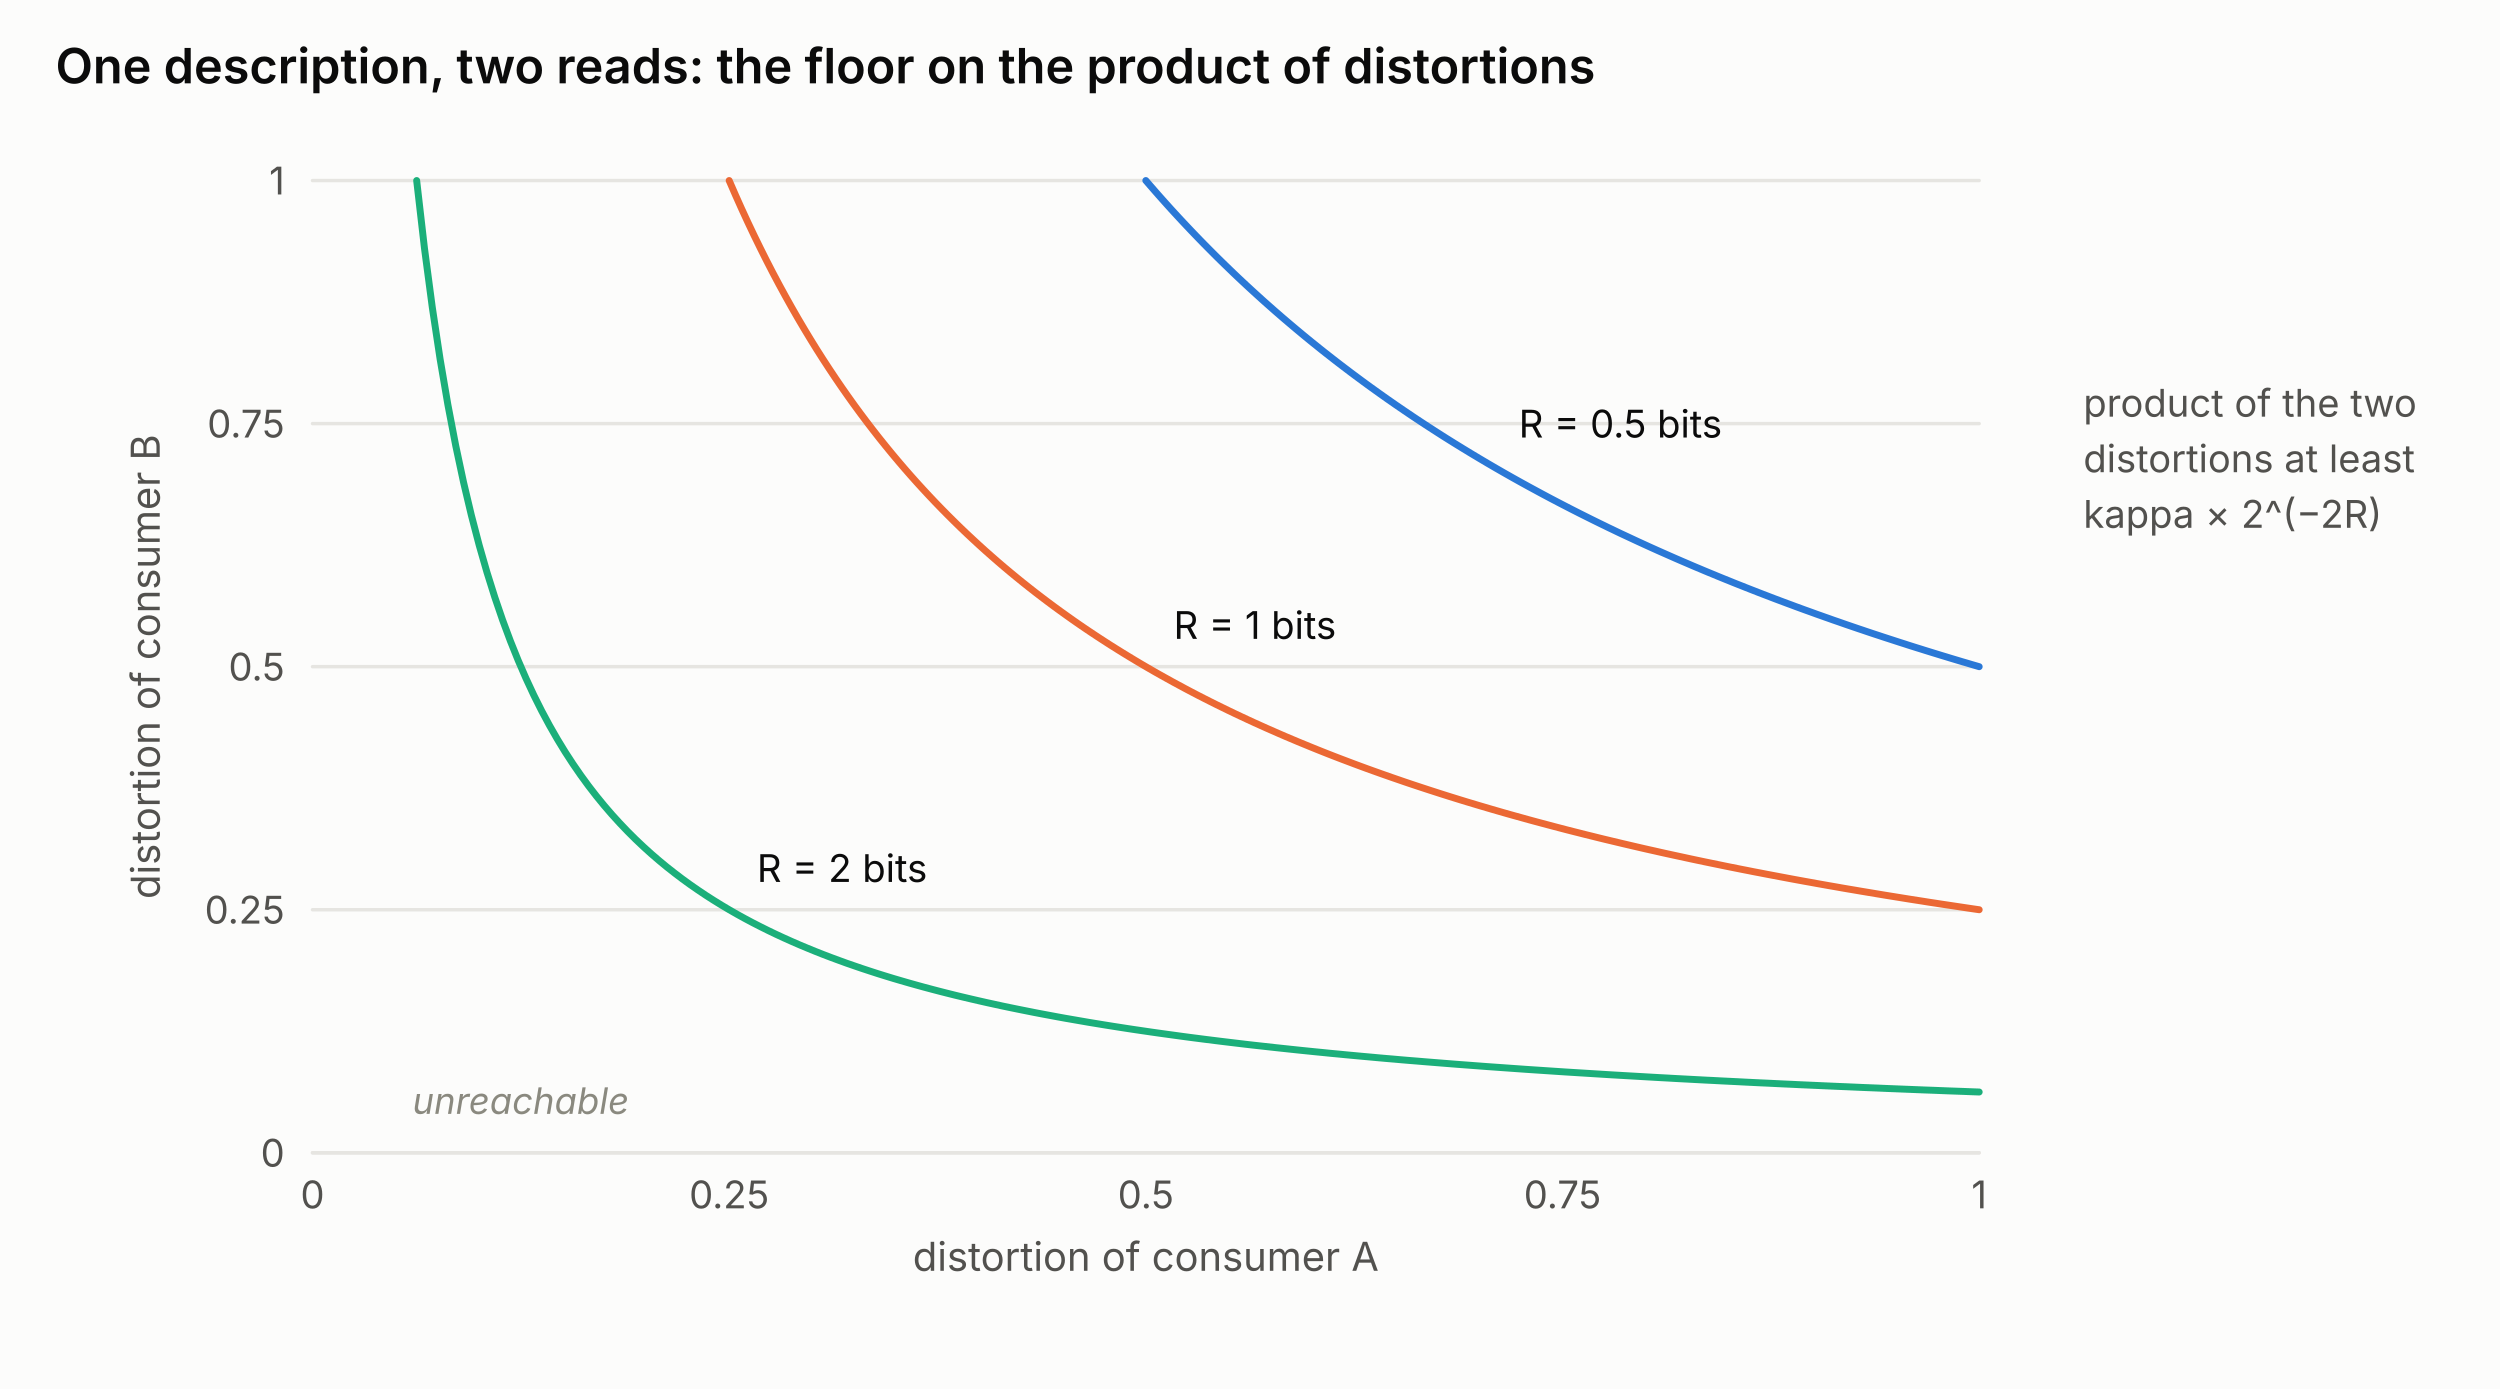
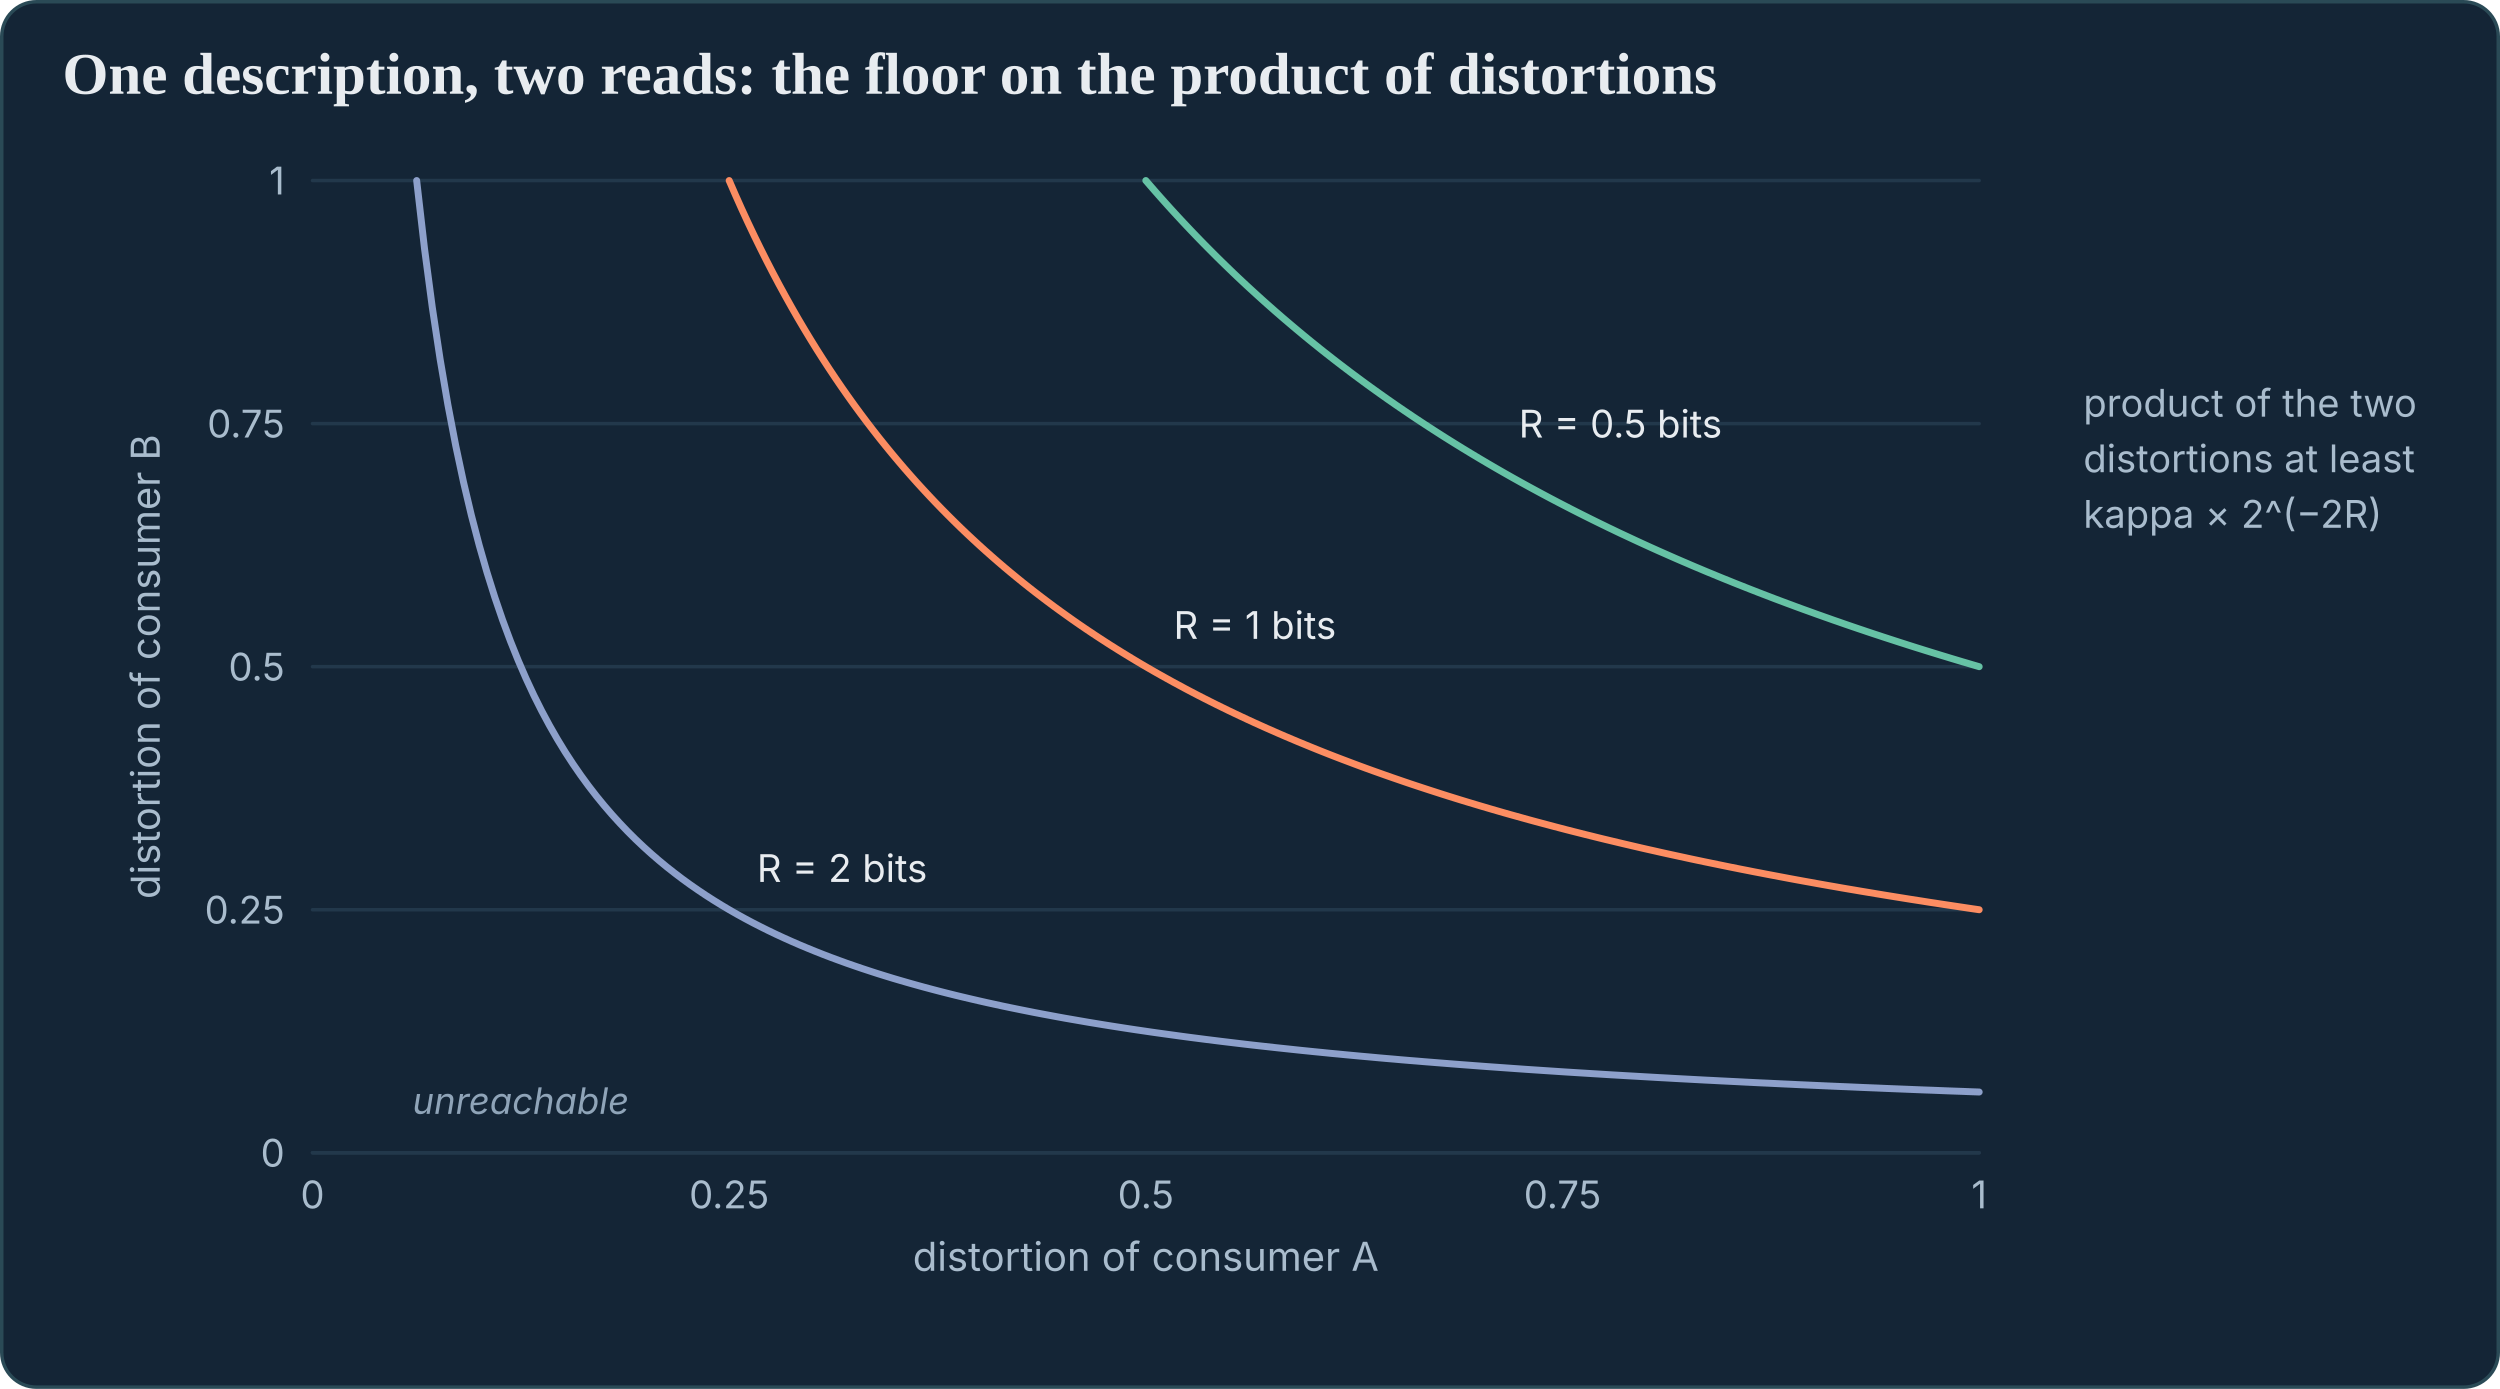
<svg xmlns="http://www.w3.org/2000/svg" width="720" height="400" viewBox="0 0 720 400" role="img" aria-label="One description, two reads: the floor on the product of distortions">
-   <rect width="100%" height="100%" fill="#fcfcfb" />
-   <text x="16" y="24" font-family="Inter, 'Segoe UI', Helvetica, Arial, sans-serif" font-size="14" font-weight="600" fill="#0b0b0b">One description, two reads: the floor on the product of distortions</text>
-   <line x1="90.00" y1="332.00" x2="570.00" y2="332.00" stroke="#e6e5e1" stroke-width="1" stroke-linecap="round" stroke-opacity="1.0" />
-   <text x="82.00" y="336.00" font-family="Inter, 'Segoe UI', Helvetica, Arial, sans-serif" font-size="11" fill="#52514e" text-anchor="end" font-weight="normal">0</text>
-   <line x1="90.00" y1="262.00" x2="570.00" y2="262.00" stroke="#e6e5e1" stroke-width="1" stroke-linecap="round" stroke-opacity="1.0" />
-   <text x="82.00" y="266.00" font-family="Inter, 'Segoe UI', Helvetica, Arial, sans-serif" font-size="11" fill="#52514e" text-anchor="end" font-weight="normal">0.25</text>
-   <line x1="90.00" y1="192.00" x2="570.00" y2="192.00" stroke="#e6e5e1" stroke-width="1" stroke-linecap="round" stroke-opacity="1.0" />
-   <text x="82.00" y="196.00" font-family="Inter, 'Segoe UI', Helvetica, Arial, sans-serif" font-size="11" fill="#52514e" text-anchor="end" font-weight="normal">0.5</text>
-   <line x1="90.00" y1="122.00" x2="570.00" y2="122.00" stroke="#e6e5e1" stroke-width="1" stroke-linecap="round" stroke-opacity="1.0" />
-   <text x="82.00" y="126.00" font-family="Inter, 'Segoe UI', Helvetica, Arial, sans-serif" font-size="11" fill="#52514e" text-anchor="end" font-weight="normal">0.75</text>
-   <line x1="90.00" y1="52.00" x2="570.00" y2="52.00" stroke="#e6e5e1" stroke-width="1" stroke-linecap="round" stroke-opacity="1.0" />
-   <text x="82.00" y="56.00" font-family="Inter, 'Segoe UI', Helvetica, Arial, sans-serif" font-size="11" fill="#52514e" text-anchor="end" font-weight="normal">1</text>
-   <text x="90.00" y="348.00" font-family="Inter, 'Segoe UI', Helvetica, Arial, sans-serif" font-size="11" fill="#52514e" text-anchor="middle" font-weight="normal">0</text>
-   <text x="210.00" y="348.00" font-family="Inter, 'Segoe UI', Helvetica, Arial, sans-serif" font-size="11" fill="#52514e" text-anchor="middle" font-weight="normal">0.25</text>
-   <text x="330.00" y="348.00" font-family="Inter, 'Segoe UI', Helvetica, Arial, sans-serif" font-size="11" fill="#52514e" text-anchor="middle" font-weight="normal">0.5</text>
-   <text x="450.00" y="348.00" font-family="Inter, 'Segoe UI', Helvetica, Arial, sans-serif" font-size="11" fill="#52514e" text-anchor="middle" font-weight="normal">0.75</text>
-   <text x="570.00" y="348.00" font-family="Inter, 'Segoe UI', Helvetica, Arial, sans-serif" font-size="11" fill="#52514e" text-anchor="middle" font-weight="normal">1</text>
-   <line x1="90.00" y1="332.00" x2="570.00" y2="332.00" stroke="#e6e5e1" stroke-width="1" stroke-linecap="round" stroke-opacity="1.0" />
-   <text x="330.00" y="366.00" font-family="Inter, 'Segoe UI', Helvetica, Arial, sans-serif" font-size="11.5" fill="#52514e" text-anchor="middle" font-weight="normal">distortion of consumer A</text>
-   <text x="46.00" y="192.00" font-family="Inter, 'Segoe UI', Helvetica, Arial, sans-serif" font-size="11.5" fill="#52514e" text-anchor="middle" font-weight="normal" transform="rotate(-90 46.00 192.00)">distortion of consumer B</text>
-   <polyline points="330.00,52.00 331.20,53.39 332.40,54.77 333.60,56.14 334.80,57.49 336.00,58.83 337.20,60.16 338.40,61.47 339.60,62.77 340.80,64.06 342.00,65.33 343.20,66.60 344.40,67.85 345.60,69.09 346.80,70.32 348.00,71.53 349.20,72.74 350.40,73.94 351.60,75.12 352.80,76.29 354.00,77.45 355.20,78.61 356.40,79.75 357.60,80.88 358.80,82.00 360.00,83.11 361.20,84.21 362.40,85.30 363.60,86.39 364.80,87.46 366.00,88.52 367.20,89.58 368.40,90.62 369.60,91.66 370.80,92.68 372.00,93.70 373.20,94.71 374.40,95.71 375.60,96.71 376.80,97.69 378.00,98.67 379.20,99.63 380.40,100.60 381.60,101.55 382.80,102.49 384.00,103.43 385.20,104.36 386.40,105.28 387.60,106.19 388.80,107.10 390.00,108.00 391.20,108.89 392.40,109.78 393.60,110.66 394.80,111.53 396.00,112.39 397.20,113.25 398.40,114.10 399.60,114.95 400.80,115.78 402.00,116.62 403.20,117.44 404.40,118.26 405.60,119.07 406.80,119.88 408.00,120.68 409.20,121.47 410.40,122.26 411.60,123.04 412.80,123.82 414.00,124.59 415.20,125.36 416.40,126.12 417.60,126.87 418.80,127.62 420.00,128.36 421.20,129.10 422.40,129.83 423.60,130.56 424.80,131.28 426.00,132.00 427.20,132.71 428.40,133.42 429.60,134.12 430.80,134.82 432.00,135.51 433.20,136.20 434.40,136.88 435.60,137.56 436.80,138.23 438.00,138.90 439.20,139.56 440.40,140.22 441.60,140.87 442.80,141.52 444.00,142.17 445.20,142.81 446.40,143.45 447.60,144.08 448.80,144.71 450.00,145.33 451.20,145.95 452.40,146.57 453.60,147.18 454.80,147.79 456.00,148.39 457.20,148.99 458.40,149.59 459.60,150.18 460.80,150.77 462.00,151.35 463.20,151.94 464.40,152.51 465.60,153.09 466.80,153.66 468.00,154.22 469.20,154.78 470.40,155.34 471.60,155.90 472.80,156.45 474.00,157.00 475.20,157.55 476.40,158.09 477.60,158.63 478.80,159.16 480.00,159.69 481.20,160.22 482.40,160.75 483.60,161.27 484.80,161.79 486.00,162.30 487.20,162.82 488.40,163.33 489.60,163.83 490.80,164.34 492.00,164.84 493.20,165.33 494.40,165.83 495.60,166.32 496.80,166.81 498.00,167.29 499.20,167.78 500.40,168.26 501.60,168.73 502.80,169.21 504.00,169.68 505.20,170.15 506.40,170.62 507.60,171.08 508.80,171.54 510.00,172.00 511.20,172.46 512.40,172.91 513.60,173.36 514.80,173.81 516.00,174.25 517.20,174.70 518.40,175.14 519.60,175.58 520.80,176.01 522.00,176.44 523.20,176.88 524.40,177.30 525.60,177.73 526.80,178.15 528.00,178.58 529.20,178.99 530.40,179.41 531.60,179.83 532.80,180.24 534.00,180.65 535.20,181.06 536.40,181.46 537.60,181.87 538.80,182.27 540.00,182.67 541.20,183.06 542.40,183.46 543.60,183.85 544.80,184.24 546.00,184.63 547.20,185.02 548.40,185.40 549.60,185.79 550.80,186.17 552.00,186.55 553.20,186.92 554.40,187.30 555.60,187.67 556.80,188.04 558.00,188.41 559.20,188.78 560.40,189.14 561.60,189.51 562.80,189.87 564.00,190.23 565.20,190.59 566.40,190.94 567.60,191.30 568.80,191.65 570.00,192.00" fill="none" stroke="#2a78d6" stroke-width="2" stroke-linejoin="round" stroke-linecap="round" />
-   <text x="437.41" y="126.01" font-family="Inter, 'Segoe UI', Helvetica, Arial, sans-serif" font-size="11" fill="#0b0b0b" text-anchor="start" font-weight="normal">R = 0.5 bits</text>
-   <polyline points="210.00,52.00 211.80,56.14 213.60,60.16 215.40,64.06 217.20,67.85 219.00,71.53 220.80,75.12 222.60,78.61 224.40,82.00 226.20,85.30 228.00,88.52 229.80,91.66 231.60,94.71 233.40,97.69 235.20,100.60 237.00,103.43 238.80,106.19 240.60,108.89 242.40,111.53 244.20,114.10 246.00,116.62 247.80,119.07 249.60,121.47 251.40,123.82 253.20,126.12 255.00,128.36 256.80,130.56 258.60,132.71 260.40,134.82 262.20,136.88 264.00,138.90 265.80,140.87 267.60,142.81 269.40,144.71 271.20,146.57 273.00,148.39 274.80,150.18 276.60,151.94 278.40,153.66 280.20,155.34 282.00,157.00 283.80,158.63 285.60,160.22 287.40,161.79 289.20,163.33 291.00,164.84 292.80,166.32 294.60,167.78 296.40,169.21 298.20,170.62 300.00,172.00 301.80,173.36 303.60,174.70 305.40,176.01 307.20,177.30 309.00,178.58 310.80,179.83 312.60,181.06 314.40,182.27 316.20,183.46 318.00,184.63 319.80,185.79 321.60,186.92 323.40,188.04 325.20,189.14 327.00,190.23 328.80,191.30 330.60,192.35 332.40,193.39 334.20,194.41 336.00,195.41 337.80,196.41 339.60,197.38 341.40,198.35 343.20,199.30 345.00,200.24 346.80,201.16 348.60,202.07 350.40,202.97 352.20,203.85 354.00,204.73 355.80,205.59 357.60,206.44 359.40,207.28 361.20,208.11 363.00,208.92 364.80,209.73 366.60,210.52 368.40,211.31 370.20,212.09 372.00,212.85 373.80,213.61 375.60,214.35 377.40,215.09 379.20,215.82 381.00,216.54 382.80,217.25 384.60,217.95 386.40,218.64 388.20,219.32 390.00,220.00 391.80,220.67 393.60,221.33 395.40,221.98 397.20,222.62 399.00,223.26 400.80,223.89 402.60,224.51 404.40,225.13 406.20,225.74 408.00,226.34 409.80,226.93 411.60,227.52 413.40,228.10 415.20,228.68 417.00,229.25 418.80,229.81 420.60,230.37 422.40,230.92 424.20,231.46 426.00,232.00 427.80,232.53 429.60,233.06 431.40,233.58 433.20,234.10 435.00,234.61 436.80,235.11 438.60,235.61 440.40,236.11 442.20,236.60 444.00,237.08 445.80,237.56 447.60,238.04 449.40,238.51 451.20,238.98 453.00,239.44 454.80,239.89 456.60,240.35 458.40,240.79 460.20,241.24 462.00,241.68 463.80,242.11 465.60,242.54 467.40,242.97 469.20,243.39 471.00,243.81 472.80,244.23 474.60,244.64 476.40,245.04 478.20,245.45 480.00,245.85 481.80,246.24 483.60,246.63 485.40,247.02 487.20,247.41 489.00,247.79 490.80,248.17 492.60,248.54 494.40,248.91 496.20,249.28 498.00,249.65 499.80,250.01 501.60,250.37 503.40,250.72 505.20,251.08 507.00,251.42 508.80,251.77 510.60,252.11 512.40,252.45 514.20,252.79 516.00,253.13 517.80,253.46 519.60,253.79 521.40,254.11 523.20,254.44 525.00,254.76 526.80,255.08 528.60,255.39 530.40,255.71 532.20,256.02 534.00,256.32 535.80,256.63 537.60,256.93 539.40,257.23 541.20,257.53 543.00,257.83 544.80,258.12 546.60,258.41 548.40,258.70 550.20,258.99 552.00,259.27 553.80,259.55 555.60,259.84 557.40,260.11 559.20,260.39 561.00,260.66 562.80,260.93 564.60,261.20 566.40,261.47 568.20,261.74 570.00,262.00" fill="none" stroke="#eb6834" stroke-width="2" stroke-linejoin="round" stroke-linecap="round" />
-   <text x="338.00" y="184.00" font-family="Inter, 'Segoe UI', Helvetica, Arial, sans-serif" font-size="11" fill="#0b0b0b" text-anchor="start" font-weight="normal">R = 1 bits</text>
-   <polyline points="120.00,52.00 122.25,71.53 124.50,88.52 126.75,103.43 129.00,116.62 131.25,128.36 133.50,138.90 135.75,148.39 138.00,157.00 140.25,164.84 142.50,172.00 144.75,178.58 147.00,184.63 149.25,190.23 151.50,195.41 153.75,200.24 156.00,204.73 158.25,208.92 160.50,212.85 162.75,216.54 165.00,220.00 167.25,223.26 169.50,226.34 171.75,229.25 174.00,232.00 176.25,234.61 178.50,237.08 180.75,239.44 183.00,241.68 185.25,243.81 187.50,245.85 189.75,247.79 192.00,249.65 194.25,251.42 196.50,253.13 198.75,254.76 201.00,256.32 203.25,257.83 205.50,259.27 207.75,260.66 210.00,262.00 212.25,263.29 214.50,264.53 216.75,265.73 219.00,266.88 221.25,268.00 223.50,269.08 225.75,270.12 228.00,271.13 230.25,272.11 232.50,273.05 234.75,273.97 237.00,274.86 239.25,275.72 241.50,276.55 243.75,277.37 246.00,278.15 248.25,278.92 250.50,279.66 252.75,280.39 255.00,281.09 257.25,281.78 259.50,282.44 261.75,283.09 264.00,283.72 266.25,284.34 268.50,284.94 270.75,285.53 273.00,286.10 275.25,286.66 277.50,287.20 279.75,287.73 282.00,288.25 284.25,288.76 286.50,289.25 288.75,289.74 291.00,290.21 293.25,290.67 295.50,291.12 297.75,291.57 300.00,292.00 302.25,292.42 304.50,292.84 306.75,293.25 309.00,293.64 311.25,294.03 313.50,294.42 315.75,294.79 318.00,295.16 320.25,295.52 322.50,295.87 324.75,296.22 327.00,296.56 329.25,296.89 331.50,297.22 333.75,297.54 336.00,297.85 338.25,298.16 340.50,298.47 342.75,298.77 345.00,299.06 347.25,299.35 349.50,299.63 351.75,299.91 354.00,300.18 356.25,300.45 358.50,300.72 360.75,300.98 363.00,301.23 365.25,301.48 367.50,301.73 369.75,301.97 372.00,302.21 374.25,302.45 376.50,302.68 378.75,302.91 381.00,303.13 383.25,303.36 385.50,303.57 387.75,303.79 390.00,304.00 392.25,304.21 394.50,304.41 396.75,304.62 399.00,304.82 401.25,305.01 403.50,305.21 405.75,305.40 408.00,305.58 410.25,305.77 412.50,305.95 414.75,306.13 417.00,306.31 419.25,306.49 421.50,306.66 423.75,306.83 426.00,307.00 428.25,307.17 430.50,307.33 432.75,307.49 435.00,307.65 437.25,307.81 439.50,307.97 441.75,308.12 444.00,308.27 446.25,308.42 448.50,308.57 450.75,308.72 453.00,308.86 455.25,309.00 457.50,309.14 459.75,309.28 462.00,309.42 464.25,309.56 466.50,309.69 468.75,309.82 471.00,309.95 473.25,310.08 475.50,310.21 477.75,310.34 480.00,310.46 482.25,310.59 484.50,310.71 486.75,310.83 489.00,310.95 491.25,311.07 493.50,311.18 495.75,311.30 498.00,311.41 500.25,311.52 502.50,311.64 504.75,311.75 507.00,311.86 509.25,311.96 511.50,312.07 513.75,312.18 516.00,312.28 518.25,312.39 520.50,312.49 522.75,312.59 525.00,312.69 527.25,312.79 529.50,312.89 531.75,312.98 534.00,313.08 536.25,313.18 538.50,313.27 540.75,313.36 543.00,313.46 545.25,313.55 547.50,313.64 549.75,313.73 552.00,313.82 554.25,313.91 556.50,313.99 558.75,314.08 561.00,314.17 563.25,314.25 565.50,314.33 567.75,314.42 570.00,314.50" fill="none" stroke="#1baf7a" stroke-width="2" stroke-linejoin="round" stroke-linecap="round" />
-   <text x="218.00" y="254.00" font-family="Inter, 'Segoe UI', Helvetica, Arial, sans-serif" font-size="11" fill="#0b0b0b" text-anchor="start" font-weight="normal">R = 2 bits</text>
-   <text x="118.80" y="320.80" font-family="Inter, 'Segoe UI', Helvetica, Arial, sans-serif" font-size="10.5" fill="#8a897f" text-anchor="start" font-weight="normal" font-style="italic">unreachable</text>
-   <text x="600.00" y="120.00" font-family="Inter, 'Segoe UI', Helvetica, Arial, sans-serif" font-size="11" fill="#52514e" text-anchor="start" font-weight="normal">product of the two</text>
-   <text x="600.00" y="136.00" font-family="Inter, 'Segoe UI', Helvetica, Arial, sans-serif" font-size="11" fill="#52514e" text-anchor="start" font-weight="normal">distortions at least</text>
-   <text x="600.00" y="152.00" font-family="Inter, 'Segoe UI', Helvetica, Arial, sans-serif" font-size="11" fill="#52514e" text-anchor="start" font-weight="normal">kappa × 2^(−2R)</text>
+   <rect x="0.5" y="0.5" width="719" height="399" rx="10" fill="#142536" stroke="#2a4a56" stroke-width="1" />
+   <text x="18" y="27" font-family="'Crimson Pro', Georgia, 'Times New Roman', serif" font-size="17" font-weight="600" fill="#e8ecf0">One description, two reads: the floor on the product of distortions</text>
+   <line x1="90.00" y1="332.00" x2="570.00" y2="332.00" stroke="#22384b" stroke-width="1" stroke-linecap="round" stroke-opacity="1.0" />
+   <text x="82.00" y="336.00" font-family="Inter, -apple-system, 'Segoe UI', Helvetica, Arial, sans-serif" font-size="11" fill="#a9bccd" text-anchor="end" font-weight="normal">0</text>
+   <line x1="90.00" y1="262.00" x2="570.00" y2="262.00" stroke="#22384b" stroke-width="1" stroke-linecap="round" stroke-opacity="1.0" />
+   <text x="82.00" y="266.00" font-family="Inter, -apple-system, 'Segoe UI', Helvetica, Arial, sans-serif" font-size="11" fill="#a9bccd" text-anchor="end" font-weight="normal">0.25</text>
+   <line x1="90.00" y1="192.00" x2="570.00" y2="192.00" stroke="#22384b" stroke-width="1" stroke-linecap="round" stroke-opacity="1.0" />
+   <text x="82.00" y="196.00" font-family="Inter, -apple-system, 'Segoe UI', Helvetica, Arial, sans-serif" font-size="11" fill="#a9bccd" text-anchor="end" font-weight="normal">0.5</text>
+   <line x1="90.00" y1="122.00" x2="570.00" y2="122.00" stroke="#22384b" stroke-width="1" stroke-linecap="round" stroke-opacity="1.0" />
+   <text x="82.00" y="126.00" font-family="Inter, -apple-system, 'Segoe UI', Helvetica, Arial, sans-serif" font-size="11" fill="#a9bccd" text-anchor="end" font-weight="normal">0.75</text>
+   <line x1="90.00" y1="52.00" x2="570.00" y2="52.00" stroke="#22384b" stroke-width="1" stroke-linecap="round" stroke-opacity="1.0" />
+   <text x="82.00" y="56.00" font-family="Inter, -apple-system, 'Segoe UI', Helvetica, Arial, sans-serif" font-size="11" fill="#a9bccd" text-anchor="end" font-weight="normal">1</text>
+   <text x="90.00" y="348.00" font-family="Inter, -apple-system, 'Segoe UI', Helvetica, Arial, sans-serif" font-size="11" fill="#a9bccd" text-anchor="middle" font-weight="normal">0</text>
+   <text x="210.00" y="348.00" font-family="Inter, -apple-system, 'Segoe UI', Helvetica, Arial, sans-serif" font-size="11" fill="#a9bccd" text-anchor="middle" font-weight="normal">0.25</text>
+   <text x="330.00" y="348.00" font-family="Inter, -apple-system, 'Segoe UI', Helvetica, Arial, sans-serif" font-size="11" fill="#a9bccd" text-anchor="middle" font-weight="normal">0.5</text>
+   <text x="450.00" y="348.00" font-family="Inter, -apple-system, 'Segoe UI', Helvetica, Arial, sans-serif" font-size="11" fill="#a9bccd" text-anchor="middle" font-weight="normal">0.75</text>
+   <text x="570.00" y="348.00" font-family="Inter, -apple-system, 'Segoe UI', Helvetica, Arial, sans-serif" font-size="11" fill="#a9bccd" text-anchor="middle" font-weight="normal">1</text>
+   <line x1="90.00" y1="332.00" x2="570.00" y2="332.00" stroke="#22384b" stroke-width="1" stroke-linecap="round" stroke-opacity="1.0" />
+   <text x="330.00" y="366.00" font-family="Inter, -apple-system, 'Segoe UI', Helvetica, Arial, sans-serif" font-size="11.5" fill="#a9bccd" text-anchor="middle" font-weight="normal">distortion of consumer A</text>
+   <text x="46.00" y="192.00" font-family="Inter, -apple-system, 'Segoe UI', Helvetica, Arial, sans-serif" font-size="11.5" fill="#a9bccd" text-anchor="middle" font-weight="normal" transform="rotate(-90 46.00 192.00)">distortion of consumer B</text>
+   <polyline points="330.00,52.00 331.20,53.39 332.40,54.77 333.60,56.14 334.80,57.49 336.00,58.83 337.20,60.16 338.40,61.47 339.60,62.77 340.80,64.06 342.00,65.33 343.20,66.60 344.40,67.85 345.60,69.09 346.80,70.32 348.00,71.53 349.20,72.74 350.40,73.94 351.60,75.12 352.80,76.29 354.00,77.45 355.20,78.61 356.40,79.75 357.60,80.88 358.80,82.00 360.00,83.11 361.20,84.21 362.40,85.30 363.60,86.39 364.80,87.46 366.00,88.52 367.20,89.58 368.40,90.62 369.60,91.66 370.80,92.68 372.00,93.70 373.20,94.71 374.40,95.71 375.60,96.71 376.80,97.69 378.00,98.67 379.20,99.63 380.40,100.60 381.60,101.55 382.80,102.49 384.00,103.43 385.20,104.36 386.40,105.28 387.60,106.19 388.80,107.10 390.00,108.00 391.20,108.89 392.40,109.78 393.60,110.66 394.80,111.53 396.00,112.39 397.20,113.25 398.40,114.10 399.60,114.95 400.80,115.78 402.00,116.62 403.20,117.44 404.40,118.26 405.60,119.07 406.80,119.88 408.00,120.68 409.20,121.47 410.40,122.26 411.60,123.04 412.80,123.82 414.00,124.59 415.20,125.36 416.40,126.12 417.60,126.87 418.80,127.62 420.00,128.36 421.20,129.10 422.40,129.83 423.60,130.56 424.80,131.28 426.00,132.00 427.20,132.71 428.40,133.42 429.60,134.12 430.80,134.82 432.00,135.51 433.20,136.20 434.40,136.88 435.60,137.56 436.80,138.23 438.00,138.90 439.20,139.56 440.40,140.22 441.60,140.87 442.80,141.52 444.00,142.17 445.20,142.81 446.40,143.45 447.60,144.08 448.80,144.71 450.00,145.33 451.20,145.95 452.40,146.57 453.60,147.18 454.80,147.79 456.00,148.39 457.20,148.99 458.40,149.59 459.60,150.18 460.80,150.77 462.00,151.35 463.20,151.94 464.40,152.51 465.60,153.09 466.80,153.66 468.00,154.22 469.20,154.78 470.40,155.34 471.60,155.90 472.80,156.45 474.00,157.00 475.20,157.55 476.40,158.09 477.60,158.63 478.80,159.16 480.00,159.69 481.20,160.22 482.40,160.75 483.60,161.27 484.80,161.79 486.00,162.30 487.20,162.82 488.40,163.33 489.60,163.83 490.80,164.34 492.00,164.84 493.20,165.33 494.40,165.83 495.60,166.32 496.80,166.81 498.00,167.29 499.20,167.78 500.40,168.26 501.60,168.73 502.80,169.21 504.00,169.68 505.20,170.15 506.40,170.62 507.60,171.08 508.80,171.54 510.00,172.00 511.20,172.46 512.40,172.91 513.60,173.36 514.80,173.81 516.00,174.25 517.20,174.70 518.40,175.14 519.60,175.58 520.80,176.01 522.00,176.44 523.20,176.88 524.40,177.30 525.60,177.73 526.80,178.15 528.00,178.58 529.20,178.99 530.40,179.41 531.60,179.83 532.80,180.24 534.00,180.65 535.20,181.06 536.40,181.46 537.60,181.87 538.80,182.27 540.00,182.67 541.20,183.06 542.40,183.46 543.60,183.85 544.80,184.24 546.00,184.63 547.20,185.02 548.40,185.40 549.60,185.79 550.80,186.17 552.00,186.55 553.20,186.92 554.40,187.30 555.60,187.67 556.80,188.04 558.00,188.41 559.20,188.78 560.40,189.14 561.60,189.51 562.80,189.87 564.00,190.23 565.20,190.59 566.40,190.94 567.60,191.30 568.80,191.65 570.00,192.00" fill="none" stroke="#66c2a5" stroke-width="2" stroke-linejoin="round" stroke-linecap="round" />
+   <text x="437.41" y="126.01" font-family="Inter, -apple-system, 'Segoe UI', Helvetica, Arial, sans-serif" font-size="11" fill="#e8ecf0" text-anchor="start" font-weight="normal">R = 0.5 bits</text>
+   <polyline points="210.00,52.00 211.80,56.14 213.60,60.16 215.40,64.06 217.20,67.85 219.00,71.53 220.80,75.12 222.60,78.61 224.40,82.00 226.20,85.30 228.00,88.52 229.80,91.66 231.60,94.71 233.40,97.69 235.20,100.60 237.00,103.43 238.80,106.19 240.60,108.89 242.40,111.53 244.20,114.10 246.00,116.62 247.80,119.07 249.60,121.47 251.40,123.82 253.20,126.12 255.00,128.36 256.80,130.56 258.60,132.71 260.40,134.82 262.20,136.88 264.00,138.90 265.80,140.87 267.60,142.81 269.40,144.71 271.20,146.57 273.00,148.39 274.80,150.18 276.60,151.94 278.40,153.66 280.20,155.34 282.00,157.00 283.80,158.63 285.60,160.22 287.40,161.79 289.20,163.33 291.00,164.84 292.80,166.32 294.60,167.78 296.40,169.21 298.20,170.62 300.00,172.00 301.80,173.36 303.60,174.70 305.40,176.01 307.20,177.30 309.00,178.58 310.80,179.83 312.60,181.06 314.40,182.27 316.20,183.46 318.00,184.63 319.80,185.79 321.60,186.92 323.40,188.04 325.20,189.14 327.00,190.23 328.80,191.30 330.60,192.35 332.40,193.39 334.20,194.41 336.00,195.41 337.80,196.41 339.60,197.38 341.40,198.35 343.20,199.30 345.00,200.24 346.80,201.16 348.60,202.07 350.40,202.97 352.20,203.85 354.00,204.73 355.80,205.59 357.60,206.44 359.40,207.28 361.20,208.11 363.00,208.92 364.80,209.73 366.60,210.52 368.40,211.31 370.20,212.09 372.00,212.85 373.80,213.61 375.60,214.35 377.40,215.09 379.20,215.82 381.00,216.54 382.80,217.25 384.60,217.95 386.40,218.64 388.20,219.32 390.00,220.00 391.80,220.67 393.60,221.33 395.40,221.98 397.20,222.62 399.00,223.26 400.80,223.89 402.60,224.51 404.40,225.13 406.20,225.74 408.00,226.34 409.80,226.93 411.60,227.52 413.40,228.10 415.20,228.68 417.00,229.25 418.80,229.81 420.60,230.37 422.40,230.92 424.20,231.46 426.00,232.00 427.80,232.53 429.60,233.06 431.40,233.58 433.20,234.10 435.00,234.61 436.80,235.11 438.60,235.61 440.40,236.11 442.20,236.60 444.00,237.08 445.80,237.56 447.60,238.04 449.40,238.51 451.20,238.98 453.00,239.44 454.80,239.89 456.60,240.35 458.40,240.79 460.20,241.24 462.00,241.68 463.80,242.11 465.60,242.54 467.40,242.97 469.20,243.39 471.00,243.81 472.80,244.23 474.60,244.64 476.40,245.04 478.20,245.45 480.00,245.85 481.80,246.24 483.60,246.63 485.40,247.02 487.20,247.41 489.00,247.79 490.80,248.17 492.60,248.54 494.40,248.91 496.20,249.28 498.00,249.65 499.80,250.01 501.60,250.37 503.40,250.72 505.20,251.08 507.00,251.42 508.80,251.77 510.60,252.11 512.40,252.45 514.20,252.79 516.00,253.13 517.80,253.46 519.60,253.79 521.40,254.11 523.20,254.44 525.00,254.76 526.80,255.08 528.60,255.39 530.40,255.71 532.20,256.02 534.00,256.32 535.80,256.63 537.60,256.93 539.40,257.23 541.20,257.53 543.00,257.83 544.80,258.12 546.60,258.41 548.40,258.70 550.20,258.99 552.00,259.27 553.80,259.55 555.60,259.84 557.40,260.11 559.20,260.39 561.00,260.66 562.80,260.93 564.60,261.20 566.40,261.47 568.20,261.74 570.00,262.00" fill="none" stroke="#fc8d62" stroke-width="2" stroke-linejoin="round" stroke-linecap="round" />
+   <text x="338.00" y="184.00" font-family="Inter, -apple-system, 'Segoe UI', Helvetica, Arial, sans-serif" font-size="11" fill="#e8ecf0" text-anchor="start" font-weight="normal">R = 1 bits</text>
+   <polyline points="120.00,52.00 122.25,71.53 124.50,88.52 126.75,103.43 129.00,116.62 131.25,128.36 133.50,138.90 135.75,148.39 138.00,157.00 140.25,164.84 142.50,172.00 144.75,178.58 147.00,184.63 149.25,190.23 151.50,195.41 153.75,200.24 156.00,204.73 158.25,208.92 160.50,212.85 162.75,216.54 165.00,220.00 167.25,223.26 169.50,226.34 171.75,229.25 174.00,232.00 176.25,234.61 178.50,237.08 180.75,239.44 183.00,241.68 185.25,243.81 187.50,245.85 189.75,247.79 192.00,249.65 194.25,251.42 196.50,253.13 198.75,254.76 201.00,256.32 203.25,257.83 205.50,259.27 207.75,260.66 210.00,262.00 212.25,263.29 214.50,264.53 216.75,265.73 219.00,266.88 221.25,268.00 223.50,269.08 225.75,270.12 228.00,271.13 230.25,272.11 232.50,273.05 234.75,273.97 237.00,274.86 239.25,275.72 241.50,276.55 243.75,277.37 246.00,278.15 248.25,278.92 250.50,279.66 252.75,280.39 255.00,281.09 257.25,281.78 259.50,282.44 261.75,283.09 264.00,283.72 266.25,284.34 268.50,284.94 270.75,285.53 273.00,286.10 275.25,286.66 277.50,287.20 279.75,287.73 282.00,288.25 284.25,288.76 286.50,289.25 288.75,289.74 291.00,290.21 293.25,290.67 295.50,291.12 297.75,291.57 300.00,292.00 302.25,292.42 304.50,292.84 306.75,293.25 309.00,293.64 311.25,294.03 313.50,294.42 315.75,294.79 318.00,295.16 320.25,295.52 322.50,295.87 324.75,296.22 327.00,296.56 329.25,296.89 331.50,297.22 333.75,297.54 336.00,297.85 338.25,298.16 340.50,298.47 342.75,298.77 345.00,299.06 347.25,299.35 349.50,299.63 351.75,299.91 354.00,300.18 356.25,300.45 358.50,300.72 360.75,300.98 363.00,301.23 365.25,301.48 367.50,301.73 369.75,301.97 372.00,302.21 374.25,302.45 376.50,302.68 378.75,302.91 381.00,303.13 383.25,303.36 385.50,303.57 387.75,303.79 390.00,304.00 392.25,304.21 394.50,304.41 396.75,304.62 399.00,304.82 401.25,305.01 403.50,305.21 405.75,305.40 408.00,305.58 410.25,305.77 412.50,305.95 414.75,306.13 417.00,306.31 419.25,306.49 421.50,306.66 423.75,306.83 426.00,307.00 428.25,307.17 430.50,307.33 432.75,307.49 435.00,307.65 437.25,307.81 439.50,307.97 441.75,308.12 444.00,308.27 446.25,308.42 448.50,308.57 450.75,308.72 453.00,308.86 455.25,309.00 457.50,309.14 459.75,309.28 462.00,309.42 464.25,309.56 466.50,309.69 468.75,309.82 471.00,309.95 473.25,310.08 475.50,310.21 477.75,310.34 480.00,310.46 482.25,310.59 484.50,310.71 486.75,310.83 489.00,310.95 491.25,311.07 493.50,311.18 495.75,311.30 498.00,311.41 500.25,311.52 502.50,311.64 504.75,311.75 507.00,311.86 509.25,311.96 511.50,312.07 513.75,312.18 516.00,312.28 518.25,312.39 520.50,312.49 522.75,312.59 525.00,312.69 527.25,312.79 529.50,312.89 531.75,312.98 534.00,313.08 536.25,313.18 538.50,313.27 540.75,313.36 543.00,313.46 545.25,313.55 547.50,313.64 549.75,313.73 552.00,313.82 554.25,313.91 556.50,313.99 558.75,314.08 561.00,314.17 563.25,314.25 565.50,314.33 567.75,314.42 570.00,314.50" fill="none" stroke="#8da0cb" stroke-width="2" stroke-linejoin="round" stroke-linecap="round" />
+   <text x="218.00" y="254.00" font-family="Inter, -apple-system, 'Segoe UI', Helvetica, Arial, sans-serif" font-size="11" fill="#e8ecf0" text-anchor="start" font-weight="normal">R = 2 bits</text>
+   <text x="118.80" y="320.80" font-family="Inter, -apple-system, 'Segoe UI', Helvetica, Arial, sans-serif" font-size="10.5" fill="#8fa4b8" text-anchor="start" font-weight="normal" font-style="italic">unreachable</text>
+   <text x="600.00" y="120.00" font-family="Inter, -apple-system, 'Segoe UI', Helvetica, Arial, sans-serif" font-size="11" fill="#a9bccd" text-anchor="start" font-weight="normal">product of the two</text>
+   <text x="600.00" y="136.00" font-family="Inter, -apple-system, 'Segoe UI', Helvetica, Arial, sans-serif" font-size="11" fill="#a9bccd" text-anchor="start" font-weight="normal">distortions at least</text>
+   <text x="600.00" y="152.00" font-family="Inter, -apple-system, 'Segoe UI', Helvetica, Arial, sans-serif" font-size="11" fill="#a9bccd" text-anchor="start" font-weight="normal">kappa × 2^(−2R)</text>
</svg>
